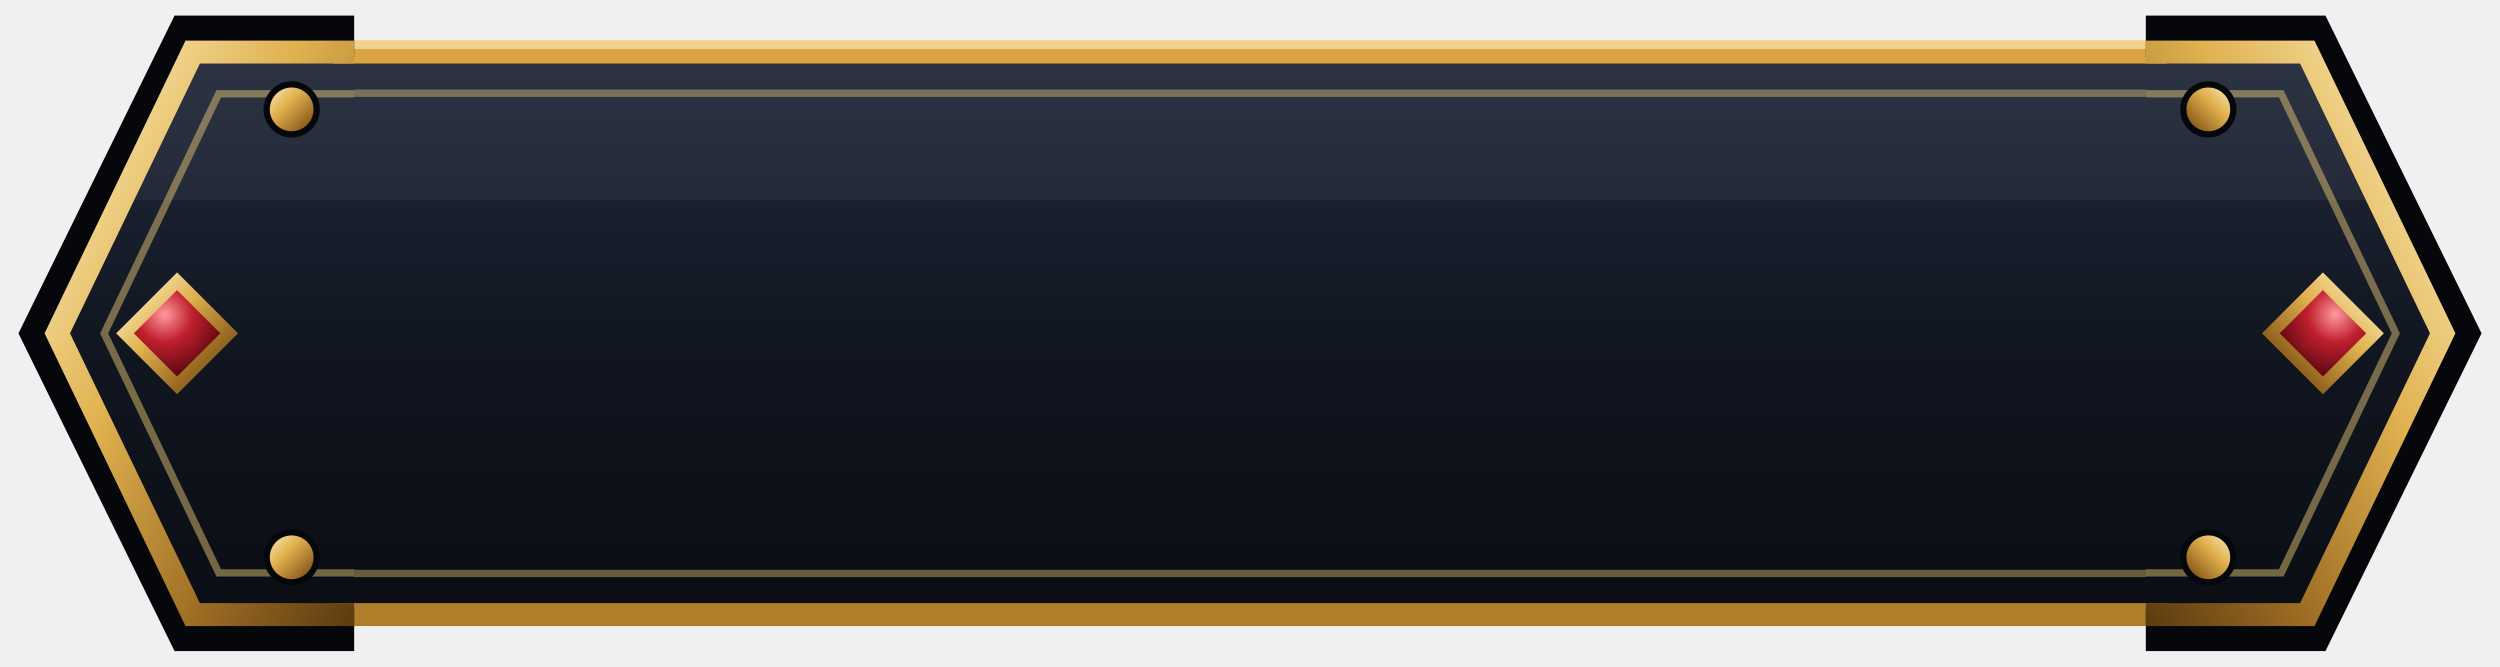
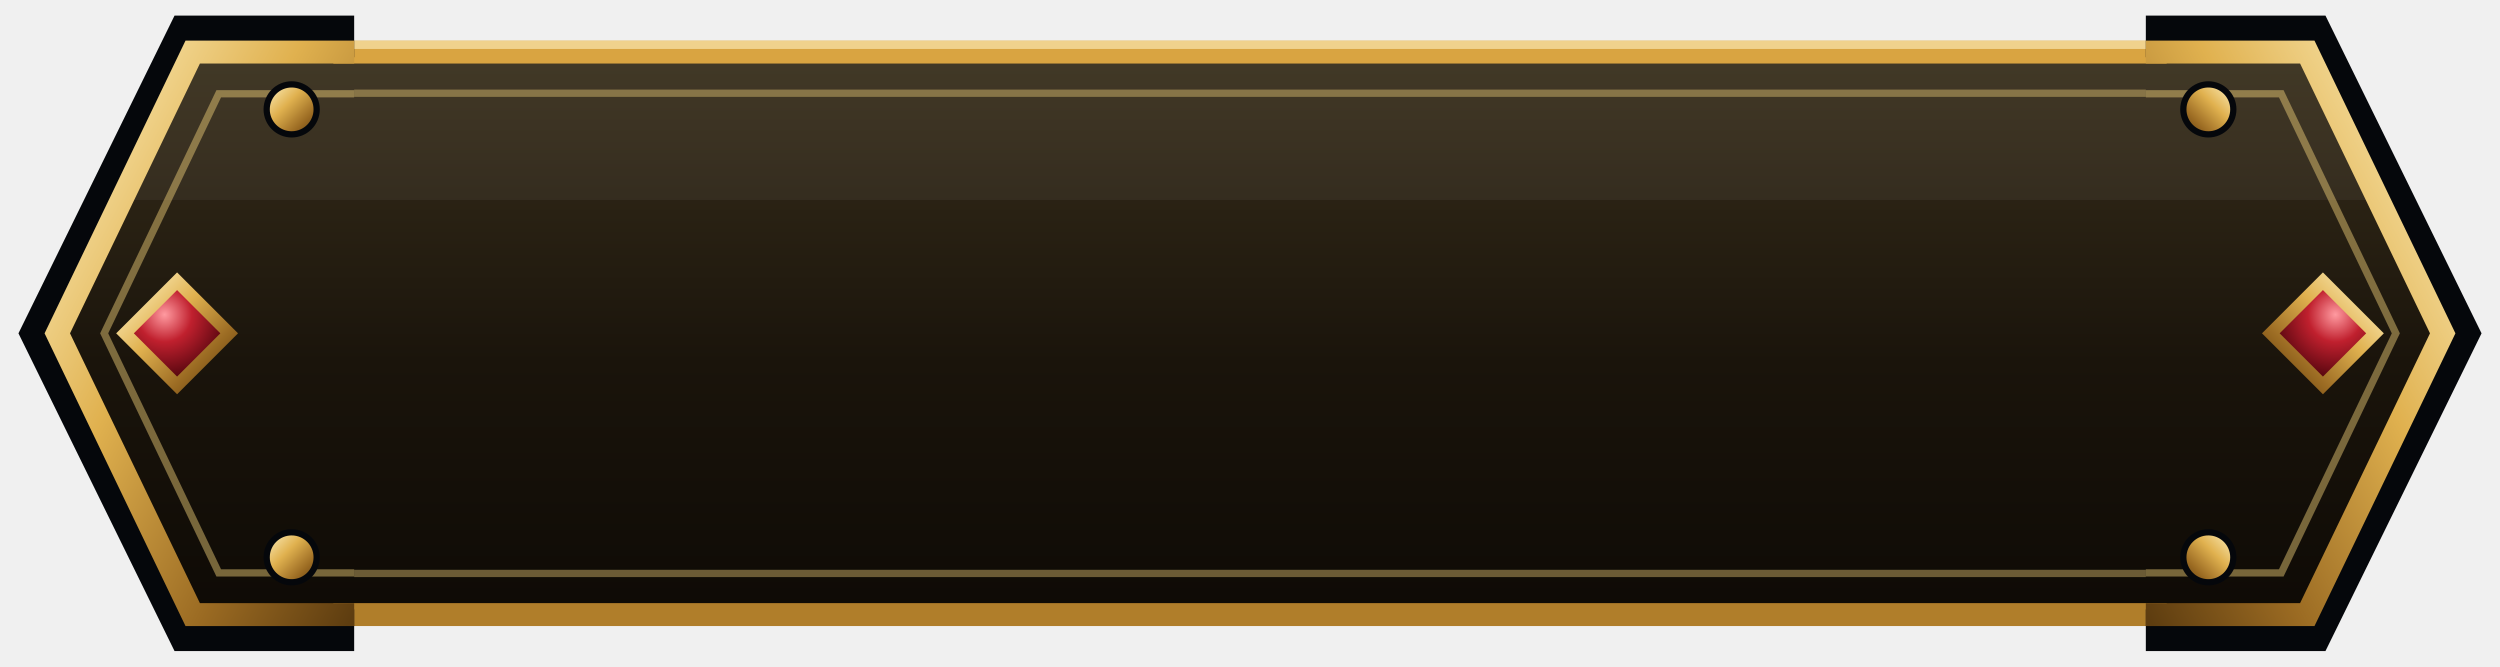
<svg xmlns="http://www.w3.org/2000/svg" viewBox="0 0 240 64" width="240" height="64">
  <defs>
    <linearGradient id="iron" x1="0" y1="0" x2="0" y2="1">
      <stop offset="0" stop-color="#6f7686" />
      <stop offset=".35" stop-color="#2b303b" />
      <stop offset=".7" stop-color="#14171e" />
      <stop offset="1" stop-color="#3a404d" />
    </linearGradient>
    <linearGradient id="ironv" x1="0" y1="0" x2="1" y2="0">
      <stop offset="0" stop-color="#6f7686" />
      <stop offset=".35" stop-color="#2b303b" />
      <stop offset=".7" stop-color="#14171e" />
      <stop offset="1" stop-color="#3a404d" />
    </linearGradient>
    <linearGradient id="silver" x1="0" y1="0" x2="1" y2="1">
      <stop offset="0" stop-color="#f4f6fa" />
      <stop offset=".45" stop-color="#a3abba" />
      <stop offset="1" stop-color="#454b58" />
    </linearGradient>
    <linearGradient id="gold" x1="0" y1="0" x2="1" y2="1">
      <stop offset="0" stop-color="#fff3c4" />
      <stop offset=".4" stop-color="#e0b14f" />
      <stop offset=".75" stop-color="#9a6a22" />
      <stop offset="1" stop-color="#5e3d10" />
    </linearGradient>
    <radialGradient id="gem" cx=".38" cy=".32" r=".75">
      <stop offset="0" stop-color="#ff9aa0" />
      <stop offset=".35" stop-color="#c0202e" />
      <stop offset=".8" stop-color="#5a0710" />
      <stop offset="1" stop-color="#2a0306" />
    </radialGradient>
    <radialGradient id="boss" cx=".35" cy=".3" r=".8">
      <stop offset="0" stop-color="#8c94a4" />
      <stop offset=".5" stop-color="#363c48" />
      <stop offset="1" stop-color="#101318" />
    </radialGradient>
  </defs>
  <defs>
    <linearGradient id="body" x1="0" y1="0" x2="0" y2="1">
-       <stop offset="0" stop-color="#222a3c" />
-       <stop offset=".55" stop-color="#10151f" />
-       <stop offset="1" stop-color="#0a0d14" />
+       <stop offset="0" stop-color="#3a301c" />
+       <stop offset=".55" stop-color="#1a140b" />
+       <stop offset="1" stop-color="#0e0a05" />
    </linearGradient>
  </defs>
  <path d="M18 4.5 H222 L235 32 L222 59.5 H18 L5 32 Z" fill="url(#body)" />
  <path d="M18 4.5 H222 L228 19.2 H12 Z" fill="#fff" opacity=".05" />
  <rect x="32" y="3.9" width="176" height="2.2" fill="#d9a441" />
  <rect x="32" y="3.9" width="176" height=".8" fill="#fff0bf" opacity=".6" />
  <rect x="32" y="57.9" width="176" height="2.2" fill="#b07e2a" />
  <rect x="34" y="8.6" width="172" height=".7" fill="#f3d27a" opacity=".4" />
  <rect x="34" y="54.7" width="172" height=".7" fill="#f3d27a" opacity=".4" />
  <path d="M34 3.5 H18 L4 32 L18 60.5 H34" fill="none" stroke="#05070b" stroke-width="4" />
  <path d="M34 5 H18.5 L5.5 32 L18.5 59 H34" fill="none" stroke="url(#gold)" stroke-width="2.2" />
  <path d="M34 9 H21 L10 32 L21 55 H34" fill="none" stroke="#f3d27a" stroke-width=".7" opacity=".45" />
  <path d="M12 32 l5 -5 l5 5 l-5 5 z" fill="url(#gem)" stroke="url(#gold)" stroke-width="1.2" />
  <circle cx="28" cy="10.5" r="2.4" fill="url(#gold)" stroke="#05070b" stroke-width=".6" />
  <circle cx="28" cy="53.5" r="2.4" fill="url(#gold)" stroke="#05070b" stroke-width=".6" />
  <g transform="translate(240 0) scale(-1 1)">
    <path d="M34 3.5 H18 L4 32 L18 60.5 H34" fill="none" stroke="#05070b" stroke-width="4" />
    <path d="M34 5 H18.5 L5.5 32 L18.5 59 H34" fill="none" stroke="url(#gold)" stroke-width="2.2" />
    <path d="M34 9 H21 L10 32 L21 55 H34" fill="none" stroke="#f3d27a" stroke-width=".7" opacity=".45" />
    <path d="M12 32 l5 -5 l5 5 l-5 5 z" fill="url(#gem)" stroke="url(#gold)" stroke-width="1.2" />
    <circle cx="28" cy="10.5" r="2.4" fill="url(#gold)" stroke="#05070b" stroke-width=".6" />
    <circle cx="28" cy="53.5" r="2.4" fill="url(#gold)" stroke="#05070b" stroke-width=".6" />
  </g>
</svg>
